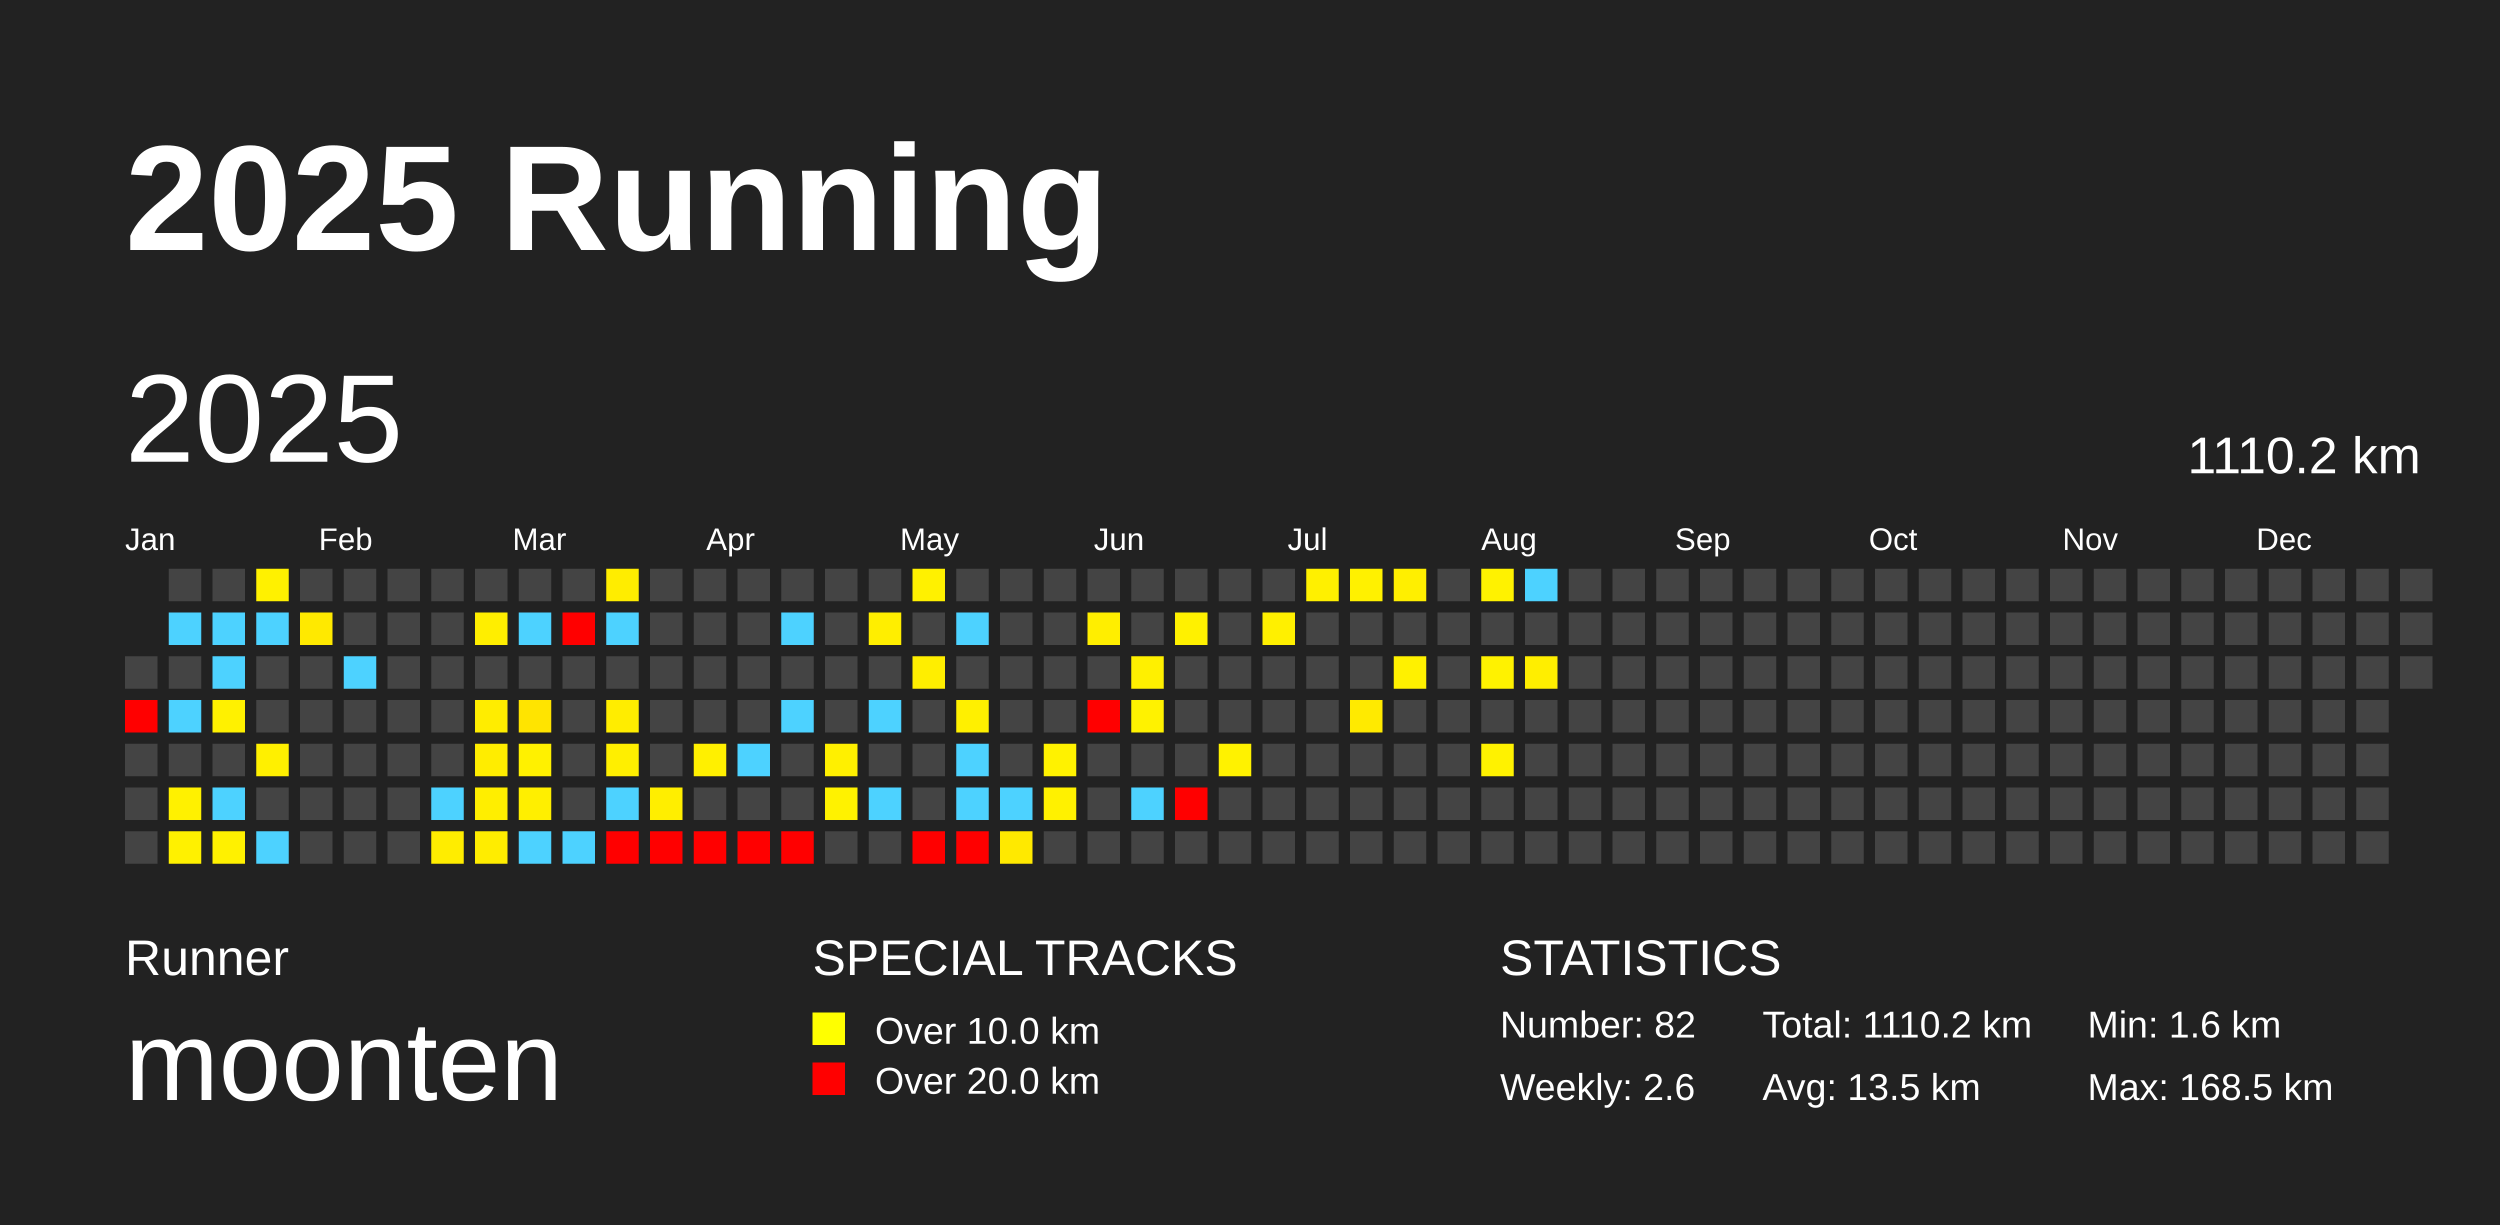
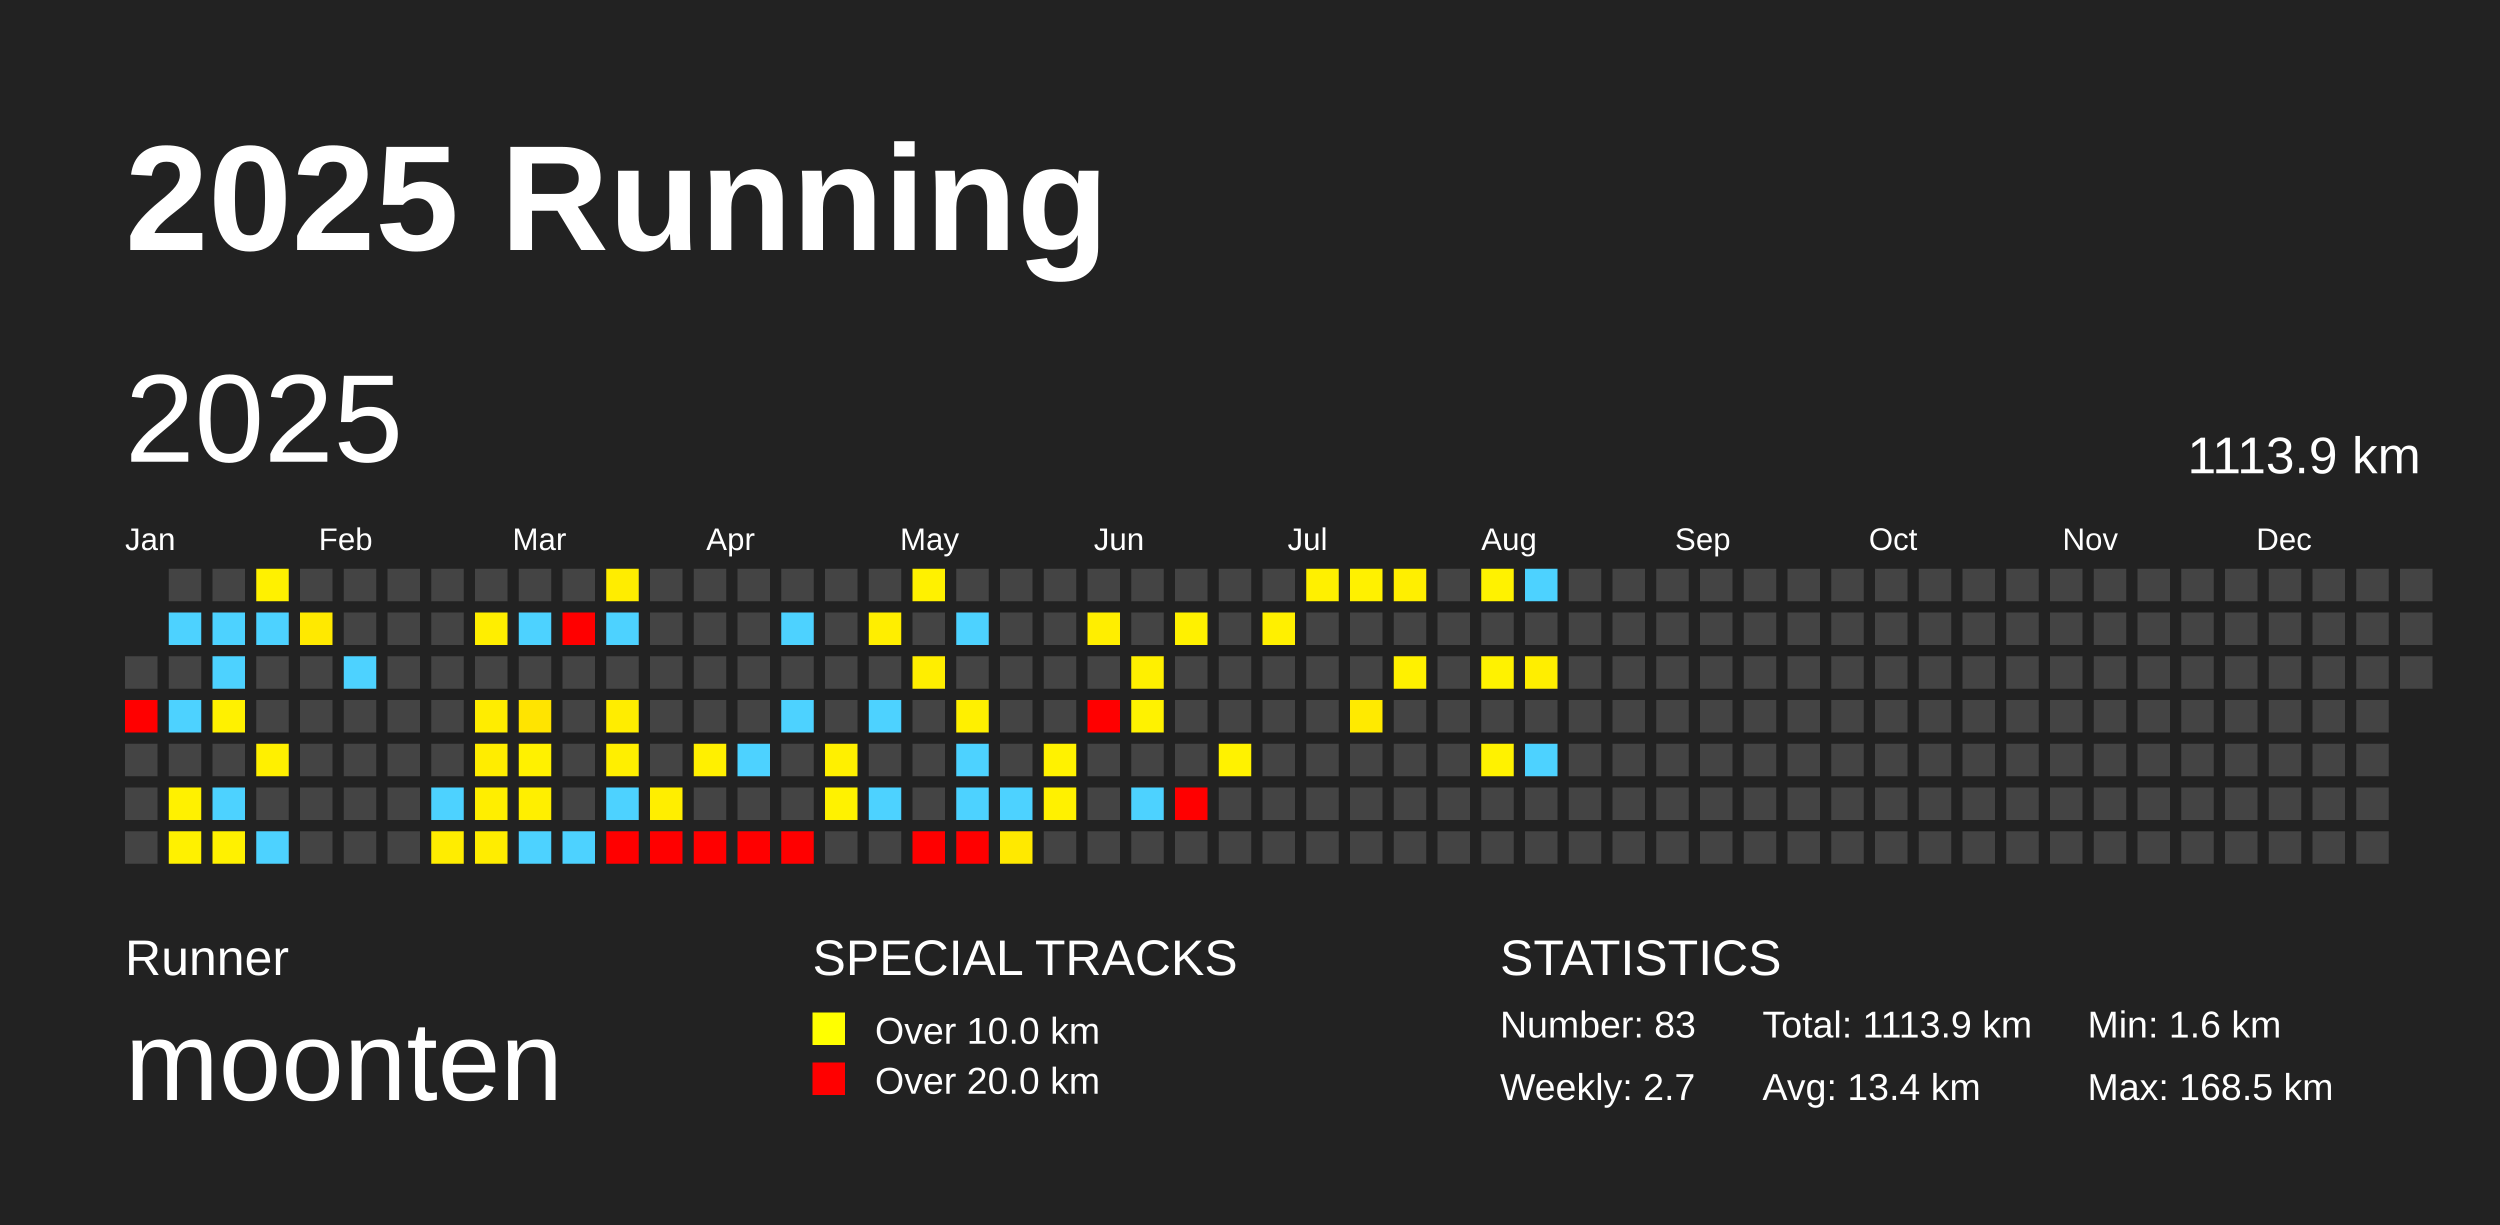
<svg xmlns="http://www.w3.org/2000/svg" baseProfile="full" height="98mm" version="1.1" viewBox="0,0,200,98" width="200mm">
  <defs />
  <rect fill="#222222" height="98" width="200" x="0" y="0" />
  <text fill="#FFFFFF" style="font-size:12px; font-family:Arial; font-weight:bold;" x="10" y="20">2025 Running</text>
  <text fill="#FFFFFF" style="font-size:4px; font-family:Arial" x="10" y="78">Runner</text>
  <text fill="#FFFFFF" style="font-size:9px; font-family:Arial" x="10" y="88">moonten</text>
  <text fill="#FFFFFF" style="font-size:4px; font-family:Arial" x="65" y="78">SPECIAL TRACKS</text>
  <rect fill="yellow" height="2.6" width="2.6" x="65" y="81" />
  <text fill="#FFFFFF" style="font-size:3px; font-family:Arial" x="70" y="83.5">Over 10.0 km</text>
  <rect fill="red" height="2.6" width="2.6" x="65" y="85" />
  <text fill="#FFFFFF" style="font-size:3px; font-family:Arial" x="70" y="87.5">Over 20.0 km</text>
  <text fill="#FFFFFF" style="font-size:4px; font-family:Arial" x="120" y="78">STATISTICS</text>
-   <text fill="#FFFFFF" style="font-size:3px; font-family:Arial" x="120" y="83">Number: 82</text>
-   <text fill="#FFFFFF" style="font-size:3px; font-family:Arial" x="120" y="88">Weekly: 2.6</text>
-   <text fill="#FFFFFF" style="font-size:3px; font-family:Arial" x="141" y="83">Total: 1110.2 km</text>
-   <text fill="#FFFFFF" style="font-size:3px; font-family:Arial" x="141" y="88">Avg: 13.5 km</text>
+   <text fill="#FFFFFF" style="font-size:3px; font-family:Arial" x="120" y="83">Number: 83</text>
+   <text fill="#FFFFFF" style="font-size:3px; font-family:Arial" x="120" y="88">Weekly: 2.7</text>
+   <text fill="#FFFFFF" style="font-size:3px; font-family:Arial" x="141" y="83">Total: 1113.9 km</text>
+   <text fill="#FFFFFF" style="font-size:3px; font-family:Arial" x="141" y="88">Avg: 13.4 km</text>
  <text fill="#FFFFFF" style="font-size:3px; font-family:Arial" x="167" y="83">Min: 1.6 km</text>
  <text fill="#FFFFFF" style="font-size:3px; font-family:Arial" x="167" y="88">Max: 168.5 km</text>
  <text dominant-baseline="hanging" fill="#FFFFFF" style="font-size:10.0px; font-family:Arial;" x="10" y="30">2025</text>
-   <text dominant-baseline="hanging" fill="#FFFFFF" style="font-size:4.125px; font-family:Arial;" x="175" y="35">1110.2 km</text>
+   <text dominant-baseline="hanging" fill="#FFFFFF" style="font-size:4.125px; font-family:Arial;" x="175" y="35">1113.9 km</text>
  <text fill="#FFFFFF" style="font-size:2.5px; font-family:Arial" x="10.0" y="44">Jan</text>
  <text fill="#FFFFFF" style="font-size:2.5px; font-family:Arial" x="25.5" y="44">Feb</text>
  <text fill="#FFFFFF" style="font-size:2.5px; font-family:Arial" x="41.0" y="44">Mar</text>
  <text fill="#FFFFFF" style="font-size:2.5px; font-family:Arial" x="56.5" y="44">Apr</text>
  <text fill="#FFFFFF" style="font-size:2.5px; font-family:Arial" x="72.0" y="44">May</text>
  <text fill="#FFFFFF" style="font-size:2.5px; font-family:Arial" x="87.5" y="44">Jun</text>
  <text fill="#FFFFFF" style="font-size:2.5px; font-family:Arial" x="103.0" y="44">Jul</text>
  <text fill="#FFFFFF" style="font-size:2.5px; font-family:Arial" x="118.5" y="44">Aug</text>
  <text fill="#FFFFFF" style="font-size:2.5px; font-family:Arial" x="134.0" y="44">Sep</text>
  <text fill="#FFFFFF" style="font-size:2.5px; font-family:Arial" x="149.5" y="44">Oct</text>
  <text fill="#FFFFFF" style="font-size:2.5px; font-family:Arial" x="165.0" y="44">Nov</text>
  <text fill="#FFFFFF" style="font-size:2.5px; font-family:Arial" x="180.5" y="44">Dec</text>
  <rect fill="#444444" height="2.6" width="2.6" x="10.0" y="52.5" />
  <rect fill="red" height="2.6" width="2.6" x="10.0" y="56.0" />
  <rect fill="#444444" height="2.6" width="2.6" x="10.0" y="59.5" />
  <rect fill="#444444" height="2.6" width="2.6" x="10.0" y="63.0" />
  <rect fill="#444444" height="2.6" width="2.6" x="10.0" y="66.5" />
  <rect fill="#444444" height="2.6" width="2.6" x="13.5" y="45.5" />
  <rect fill="#4dd2ff" height="2.6" width="2.6" x="13.5" y="49.0" />
  <rect fill="#444444" height="2.6" width="2.6" x="13.5" y="52.5" />
  <rect fill="#4dd2ff" height="2.6" width="2.6" x="13.5" y="56.0" />
  <rect fill="#444444" height="2.6" width="2.6" x="13.5" y="59.5" />
  <rect fill="#fff100" height="2.6" width="2.6" x="13.5" y="63.0" />
  <rect fill="#fff100" height="2.6" width="2.6" x="13.5" y="66.5" />
  <rect fill="#444444" height="2.6" width="2.6" x="17.0" y="45.5" />
  <rect fill="#4dd2ff" height="2.6" width="2.6" x="17.0" y="49.0" />
  <rect fill="#4dd2ff" height="2.6" width="2.6" x="17.0" y="52.5" />
  <rect fill="#fff100" height="2.6" width="2.6" x="17.0" y="56.0" />
  <rect fill="#444444" height="2.6" width="2.6" x="17.0" y="59.5" />
  <rect fill="#4dd2ff" height="2.6" width="2.6" x="17.0" y="63.0" />
  <rect fill="#fff100" height="2.6" width="2.6" x="17.0" y="66.5" />
  <rect fill="#fff100" height="2.6" width="2.6" x="20.5" y="45.5" />
  <rect fill="#4dd2ff" height="2.6" width="2.6" x="20.5" y="49.0" />
  <rect fill="#444444" height="2.6" width="2.6" x="20.5" y="52.5" />
  <rect fill="#444444" height="2.6" width="2.6" x="20.5" y="56.0" />
  <rect fill="#fff000" height="2.6" width="2.6" x="20.5" y="59.5" />
  <rect fill="#444444" height="2.6" width="2.6" x="20.5" y="63.0" />
  <rect fill="#4dd2ff" height="2.6" width="2.6" x="20.5" y="66.5" />
  <rect fill="#444444" height="2.6" width="2.6" x="24.0" y="45.5" />
  <rect fill="#ffe900" height="2.6" width="2.6" x="24.0" y="49.0" />
  <rect fill="#444444" height="2.6" width="2.6" x="24.0" y="52.5" />
  <rect fill="#444444" height="2.6" width="2.6" x="24.0" y="56.0" />
  <rect fill="#444444" height="2.6" width="2.6" x="24.0" y="59.5" />
  <rect fill="#444444" height="2.6" width="2.6" x="24.0" y="63.0" />
  <rect fill="#444444" height="2.6" width="2.6" x="24.0" y="66.5" />
  <rect fill="#444444" height="2.6" width="2.6" x="27.5" y="45.5" />
  <rect fill="#444444" height="2.6" width="2.6" x="27.5" y="49.0" />
  <rect fill="#4dd2ff" height="2.6" width="2.6" x="27.5" y="52.5" />
  <rect fill="#444444" height="2.6" width="2.6" x="27.5" y="56.0" />
  <rect fill="#444444" height="2.6" width="2.6" x="27.5" y="59.5" />
  <rect fill="#444444" height="2.6" width="2.6" x="27.5" y="63.0" />
  <rect fill="#444444" height="2.6" width="2.6" x="27.5" y="66.5" />
  <rect fill="#444444" height="2.6" width="2.6" x="31.0" y="45.5" />
  <rect fill="#444444" height="2.6" width="2.6" x="31.0" y="49.0" />
  <rect fill="#444444" height="2.6" width="2.6" x="31.0" y="52.5" />
  <rect fill="#444444" height="2.6" width="2.6" x="31.0" y="56.0" />
  <rect fill="#444444" height="2.6" width="2.6" x="31.0" y="59.5" />
  <rect fill="#444444" height="2.6" width="2.6" x="31.0" y="63.0" />
  <rect fill="#444444" height="2.6" width="2.6" x="31.0" y="66.5" />
  <rect fill="#444444" height="2.6" width="2.6" x="34.5" y="45.5" />
  <rect fill="#444444" height="2.6" width="2.6" x="34.5" y="49.0" />
  <rect fill="#444444" height="2.6" width="2.6" x="34.5" y="52.5" />
  <rect fill="#444444" height="2.6" width="2.6" x="34.5" y="56.0" />
  <rect fill="#444444" height="2.6" width="2.6" x="34.5" y="59.5" />
  <rect fill="#4dd2ff" height="2.6" width="2.6" x="34.5" y="63.0" />
  <rect fill="#ffed00" height="2.6" width="2.6" x="34.5" y="66.5" />
  <rect fill="#444444" height="2.6" width="2.6" x="38.0" y="45.5" />
  <rect fill="#ffee00" height="2.6" width="2.6" x="38.0" y="49.0" />
  <rect fill="#444444" height="2.6" width="2.6" x="38.0" y="52.5" />
  <rect fill="#ffed00" height="2.6" width="2.6" x="38.0" y="56.0" />
  <rect fill="#ffed00" height="2.6" width="2.6" x="38.0" y="59.5" />
  <rect fill="#ffee00" height="2.6" width="2.6" x="38.0" y="63.0" />
  <rect fill="#ffed00" height="2.6" width="2.6" x="38.0" y="66.5" />
  <rect fill="#444444" height="2.6" width="2.6" x="41.5" y="45.5" />
  <rect fill="#4dd2ff" height="2.6" width="2.6" x="41.5" y="49.0" />
  <rect fill="#444444" height="2.6" width="2.6" x="41.5" y="52.5" />
  <rect fill="#ffe400" height="2.6" width="2.6" x="41.5" y="56.0" />
  <rect fill="#fff100" height="2.6" width="2.6" x="41.5" y="59.5" />
  <rect fill="#ffef00" height="2.6" width="2.6" x="41.5" y="63.0" />
  <rect fill="#4dd2ff" height="2.6" width="2.6" x="41.5" y="66.5" />
  <rect fill="#444444" height="2.6" width="2.6" x="45.0" y="45.5" />
  <rect fill="red" height="2.6" width="2.6" x="45.0" y="49.0" />
  <rect fill="#444444" height="2.6" width="2.6" x="45.0" y="52.5" />
  <rect fill="#444444" height="2.6" width="2.6" x="45.0" y="56.0" />
  <rect fill="#444444" height="2.6" width="2.6" x="45.0" y="59.5" />
  <rect fill="#444444" height="2.6" width="2.6" x="45.0" y="63.0" />
  <rect fill="#4dd2ff" height="2.6" width="2.6" x="45.0" y="66.5" />
  <rect fill="#ffed00" height="2.6" width="2.6" x="48.5" y="45.5" />
  <rect fill="#4dd2ff" height="2.6" width="2.6" x="48.5" y="49.0" />
  <rect fill="#444444" height="2.6" width="2.6" x="48.5" y="52.5" />
  <rect fill="#ffed00" height="2.6" width="2.6" x="48.5" y="56.0" />
  <rect fill="#ffef00" height="2.6" width="2.6" x="48.5" y="59.5" />
  <rect fill="#4dd2ff" height="2.6" width="2.6" x="48.5" y="63.0" />
  <rect fill="red" height="2.6" width="2.6" x="48.5" y="66.5" />
  <rect fill="#444444" height="2.6" width="2.6" x="52.0" y="45.5" />
  <rect fill="#444444" height="2.6" width="2.6" x="52.0" y="49.0" />
  <rect fill="#444444" height="2.6" width="2.6" x="52.0" y="52.5" />
  <rect fill="#444444" height="2.6" width="2.6" x="52.0" y="56.0" />
  <rect fill="#444444" height="2.6" width="2.6" x="52.0" y="59.5" />
  <rect fill="#ffee00" height="2.6" width="2.6" x="52.0" y="63.0" />
  <rect fill="red" height="2.6" width="2.6" x="52.0" y="66.5" />
  <rect fill="#444444" height="2.6" width="2.6" x="55.5" y="45.5" />
  <rect fill="#444444" height="2.6" width="2.6" x="55.5" y="49.0" />
  <rect fill="#444444" height="2.6" width="2.6" x="55.5" y="52.5" />
  <rect fill="#444444" height="2.6" width="2.6" x="55.5" y="56.0" />
  <rect fill="#fff000" height="2.6" width="2.6" x="55.5" y="59.5" />
  <rect fill="#444444" height="2.6" width="2.6" x="55.5" y="63.0" />
  <rect fill="red" height="2.6" width="2.6" x="55.5" y="66.5" />
  <rect fill="#444444" height="2.6" width="2.6" x="59.0" y="45.5" />
  <rect fill="#444444" height="2.6" width="2.6" x="59.0" y="49.0" />
  <rect fill="#444444" height="2.6" width="2.6" x="59.0" y="52.5" />
  <rect fill="#444444" height="2.6" width="2.6" x="59.0" y="56.0" />
  <rect fill="#4dd2ff" height="2.6" width="2.6" x="59.0" y="59.5" />
  <rect fill="#444444" height="2.6" width="2.6" x="59.0" y="63.0" />
  <rect fill="red" height="2.6" width="2.6" x="59.0" y="66.5" />
  <rect fill="#444444" height="2.6" width="2.6" x="62.5" y="45.5" />
  <rect fill="#4dd2ff" height="2.6" width="2.6" x="62.5" y="49.0" />
  <rect fill="#444444" height="2.6" width="2.6" x="62.5" y="52.5" />
  <rect fill="#4dd2ff" height="2.6" width="2.6" x="62.5" y="56.0" />
  <rect fill="#444444" height="2.6" width="2.6" x="62.5" y="59.5" />
  <rect fill="#444444" height="2.6" width="2.6" x="62.5" y="63.0" />
  <rect fill="red" height="2.6" width="2.6" x="62.5" y="66.5" />
  <rect fill="#444444" height="2.6" width="2.6" x="66.0" y="45.5" />
  <rect fill="#444444" height="2.6" width="2.6" x="66.0" y="49.0" />
  <rect fill="#444444" height="2.6" width="2.6" x="66.0" y="52.5" />
  <rect fill="#444444" height="2.6" width="2.6" x="66.0" y="56.0" />
  <rect fill="#fff000" height="2.6" width="2.6" x="66.0" y="59.5" />
  <rect fill="#fff200" height="2.6" width="2.6" x="66.0" y="63.0" />
  <rect fill="#444444" height="2.6" width="2.6" x="66.0" y="66.5" />
  <rect fill="#444444" height="2.6" width="2.6" x="69.5" y="45.5" />
  <rect fill="#ffee00" height="2.6" width="2.6" x="69.5" y="49.0" />
  <rect fill="#444444" height="2.6" width="2.6" x="69.5" y="52.5" />
  <rect fill="#4dd2ff" height="2.6" width="2.6" x="69.5" y="56.0" />
  <rect fill="#444444" height="2.6" width="2.6" x="69.5" y="59.5" />
  <rect fill="#4dd2ff" height="2.6" width="2.6" x="69.5" y="63.0" />
  <rect fill="#444444" height="2.6" width="2.6" x="69.5" y="66.5" />
  <rect fill="#fff100" height="2.6" width="2.6" x="73.0" y="45.5" />
  <rect fill="#444444" height="2.6" width="2.6" x="73.0" y="49.0" />
  <rect fill="#ffee00" height="2.6" width="2.6" x="73.0" y="52.5" />
  <rect fill="#444444" height="2.6" width="2.6" x="73.0" y="56.0" />
  <rect fill="#444444" height="2.6" width="2.6" x="73.0" y="59.5" />
  <rect fill="#444444" height="2.6" width="2.6" x="73.0" y="63.0" />
  <rect fill="red" height="2.6" width="2.6" x="73.0" y="66.5" />
  <rect fill="#444444" height="2.6" width="2.6" x="76.5" y="45.5" />
  <rect fill="#4dd2ff" height="2.6" width="2.6" x="76.5" y="49.0" />
  <rect fill="#444444" height="2.6" width="2.6" x="76.5" y="52.5" />
  <rect fill="#fff000" height="2.6" width="2.6" x="76.5" y="56.0" />
  <rect fill="#4dd2ff" height="2.6" width="2.6" x="76.5" y="59.5" />
  <rect fill="#4dd2ff" height="2.6" width="2.6" x="76.5" y="63.0" />
  <rect fill="red" height="2.6" width="2.6" x="76.5" y="66.5" />
  <rect fill="#444444" height="2.6" width="2.6" x="80.0" y="45.5" />
  <rect fill="#444444" height="2.6" width="2.6" x="80.0" y="49.0" />
  <rect fill="#444444" height="2.6" width="2.6" x="80.0" y="52.5" />
  <rect fill="#444444" height="2.6" width="2.6" x="80.0" y="56.0" />
  <rect fill="#444444" height="2.6" width="2.6" x="80.0" y="59.5" />
  <rect fill="#4dd2ff" height="2.6" width="2.6" x="80.0" y="63.0" />
  <rect fill="#ffe900" height="2.6" width="2.6" x="80.0" y="66.5" />
  <rect fill="#444444" height="2.6" width="2.6" x="83.5" y="45.5" />
  <rect fill="#444444" height="2.6" width="2.6" x="83.5" y="49.0" />
  <rect fill="#444444" height="2.6" width="2.6" x="83.5" y="52.5" />
  <rect fill="#444444" height="2.6" width="2.6" x="83.5" y="56.0" />
  <rect fill="#fff200" height="2.6" width="2.6" x="83.5" y="59.5" />
  <rect fill="#fff100" height="2.6" width="2.6" x="83.5" y="63.0" />
  <rect fill="#444444" height="2.6" width="2.6" x="83.5" y="66.5" />
  <rect fill="#444444" height="2.6" width="2.6" x="87.0" y="45.5" />
  <rect fill="#ffee00" height="2.6" width="2.6" x="87.0" y="49.0" />
  <rect fill="#444444" height="2.6" width="2.6" x="87.0" y="52.5" />
  <rect fill="red" height="2.6" width="2.6" x="87.0" y="56.0" />
  <rect fill="#444444" height="2.6" width="2.6" x="87.0" y="59.5" />
  <rect fill="#444444" height="2.6" width="2.6" x="87.0" y="63.0" />
  <rect fill="#444444" height="2.6" width="2.6" x="87.0" y="66.5" />
  <rect fill="#444444" height="2.6" width="2.6" x="90.5" y="45.5" />
  <rect fill="#444444" height="2.6" width="2.6" x="90.5" y="49.0" />
  <rect fill="#fff000" height="2.6" width="2.6" x="90.5" y="52.5" />
  <rect fill="#fff200" height="2.6" width="2.6" x="90.5" y="56.0" />
  <rect fill="#444444" height="2.6" width="2.6" x="90.5" y="59.5" />
  <rect fill="#4dd2ff" height="2.6" width="2.6" x="90.5" y="63.0" />
  <rect fill="#444444" height="2.6" width="2.6" x="90.5" y="66.5" />
  <rect fill="#444444" height="2.6" width="2.6" x="94.0" y="45.5" />
  <rect fill="#fff100" height="2.6" width="2.6" x="94.0" y="49.0" />
  <rect fill="#444444" height="2.6" width="2.6" x="94.0" y="52.5" />
  <rect fill="#444444" height="2.6" width="2.6" x="94.0" y="56.0" />
  <rect fill="#444444" height="2.6" width="2.6" x="94.0" y="59.5" />
  <rect fill="red" height="2.6" width="2.6" x="94.0" y="63.0" />
  <rect fill="#444444" height="2.6" width="2.6" x="94.0" y="66.5" />
  <rect fill="#444444" height="2.6" width="2.6" x="97.5" y="45.5" />
  <rect fill="#444444" height="2.6" width="2.6" x="97.5" y="49.0" />
  <rect fill="#444444" height="2.6" width="2.6" x="97.5" y="52.5" />
  <rect fill="#444444" height="2.6" width="2.6" x="97.5" y="56.0" />
  <rect fill="#fff200" height="2.6" width="2.6" x="97.5" y="59.5" />
  <rect fill="#444444" height="2.6" width="2.6" x="97.5" y="63.0" />
  <rect fill="#444444" height="2.6" width="2.6" x="97.5" y="66.5" />
  <rect fill="#444444" height="2.6" width="2.6" x="101.0" y="45.5" />
  <rect fill="#fff000" height="2.6" width="2.6" x="101.0" y="49.0" />
  <rect fill="#444444" height="2.6" width="2.6" x="101.0" y="52.5" />
  <rect fill="#444444" height="2.6" width="2.6" x="101.0" y="56.0" />
  <rect fill="#444444" height="2.6" width="2.6" x="101.0" y="59.5" />
  <rect fill="#444444" height="2.6" width="2.6" x="101.0" y="63.0" />
  <rect fill="#444444" height="2.6" width="2.6" x="101.0" y="66.5" />
  <rect fill="#fff000" height="2.6" width="2.6" x="104.5" y="45.5" />
  <rect fill="#444444" height="2.6" width="2.6" x="104.5" y="49.0" />
  <rect fill="#444444" height="2.6" width="2.6" x="104.5" y="52.5" />
  <rect fill="#444444" height="2.6" width="2.6" x="104.5" y="56.0" />
  <rect fill="#444444" height="2.6" width="2.6" x="104.5" y="59.5" />
  <rect fill="#444444" height="2.6" width="2.6" x="104.5" y="63.0" />
  <rect fill="#444444" height="2.6" width="2.6" x="104.5" y="66.5" />
  <rect fill="#fff100" height="2.6" width="2.6" x="108.0" y="45.5" />
  <rect fill="#444444" height="2.6" width="2.6" x="108.0" y="49.0" />
  <rect fill="#444444" height="2.6" width="2.6" x="108.0" y="52.5" />
  <rect fill="#ffea00" height="2.6" width="2.6" x="108.0" y="56.0" />
  <rect fill="#444444" height="2.6" width="2.6" x="108.0" y="59.5" />
  <rect fill="#444444" height="2.6" width="2.6" x="108.0" y="63.0" />
  <rect fill="#444444" height="2.6" width="2.6" x="108.0" y="66.5" />
  <rect fill="#ffef00" height="2.6" width="2.6" x="111.5" y="45.5" />
  <rect fill="#444444" height="2.6" width="2.6" x="111.5" y="49.0" />
  <rect fill="#fff100" height="2.6" width="2.6" x="111.5" y="52.5" />
  <rect fill="#444444" height="2.6" width="2.6" x="111.5" y="56.0" />
  <rect fill="#444444" height="2.6" width="2.6" x="111.5" y="59.5" />
  <rect fill="#444444" height="2.6" width="2.6" x="111.5" y="63.0" />
  <rect fill="#444444" height="2.6" width="2.6" x="111.5" y="66.5" />
  <rect fill="#444444" height="2.6" width="2.6" x="115.0" y="45.5" />
  <rect fill="#444444" height="2.6" width="2.6" x="115.0" y="49.0" />
  <rect fill="#444444" height="2.6" width="2.6" x="115.0" y="52.5" />
  <rect fill="#444444" height="2.6" width="2.6" x="115.0" y="56.0" />
  <rect fill="#444444" height="2.6" width="2.6" x="115.0" y="59.5" />
  <rect fill="#444444" height="2.6" width="2.6" x="115.0" y="63.0" />
  <rect fill="#444444" height="2.6" width="2.6" x="115.0" y="66.5" />
  <rect fill="#fff200" height="2.6" width="2.6" x="118.5" y="45.5" />
  <rect fill="#444444" height="2.6" width="2.6" x="118.5" y="49.0" />
  <rect fill="#fff200" height="2.6" width="2.6" x="118.5" y="52.5" />
  <rect fill="#444444" height="2.6" width="2.6" x="118.5" y="56.0" />
  <rect fill="#fff200" height="2.6" width="2.6" x="118.5" y="59.5" />
  <rect fill="#444444" height="2.6" width="2.6" x="118.5" y="63.0" />
  <rect fill="#444444" height="2.6" width="2.6" x="118.5" y="66.5" />
  <rect fill="#4dd2ff" height="2.6" width="2.6" x="122.0" y="45.5" />
  <rect fill="#444444" height="2.6" width="2.6" x="122.0" y="49.0" />
  <rect fill="#ffee00" height="2.6" width="2.6" x="122.0" y="52.5" />
  <rect fill="#444444" height="2.6" width="2.6" x="122.0" y="56.0" />
-   <rect fill="#444444" height="2.6" width="2.6" x="122.0" y="59.5" />
+   <rect fill="#4dd2ff" height="2.6" width="2.6" x="122.0" y="59.5" />
  <rect fill="#444444" height="2.6" width="2.6" x="122.0" y="63.0" />
  <rect fill="#444444" height="2.6" width="2.6" x="122.0" y="66.5" />
  <rect fill="#444444" height="2.6" width="2.6" x="125.5" y="45.5" />
  <rect fill="#444444" height="2.6" width="2.6" x="125.5" y="49.0" />
  <rect fill="#444444" height="2.6" width="2.6" x="125.5" y="52.5" />
  <rect fill="#444444" height="2.6" width="2.6" x="125.5" y="56.0" />
  <rect fill="#444444" height="2.6" width="2.6" x="125.5" y="59.5" />
  <rect fill="#444444" height="2.6" width="2.6" x="125.5" y="63.0" />
  <rect fill="#444444" height="2.6" width="2.6" x="125.5" y="66.5" />
  <rect fill="#444444" height="2.6" width="2.6" x="129.0" y="45.5" />
  <rect fill="#444444" height="2.6" width="2.6" x="129.0" y="49.0" />
  <rect fill="#444444" height="2.6" width="2.6" x="129.0" y="52.5" />
  <rect fill="#444444" height="2.6" width="2.6" x="129.0" y="56.0" />
  <rect fill="#444444" height="2.6" width="2.6" x="129.0" y="59.5" />
  <rect fill="#444444" height="2.6" width="2.6" x="129.0" y="63.0" />
  <rect fill="#444444" height="2.6" width="2.6" x="129.0" y="66.5" />
  <rect fill="#444444" height="2.6" width="2.6" x="132.5" y="45.5" />
  <rect fill="#444444" height="2.6" width="2.6" x="132.5" y="49.0" />
  <rect fill="#444444" height="2.6" width="2.6" x="132.5" y="52.5" />
  <rect fill="#444444" height="2.6" width="2.6" x="132.5" y="56.0" />
  <rect fill="#444444" height="2.6" width="2.6" x="132.5" y="59.5" />
  <rect fill="#444444" height="2.6" width="2.6" x="132.5" y="63.0" />
  <rect fill="#444444" height="2.6" width="2.6" x="132.5" y="66.5" />
  <rect fill="#444444" height="2.6" width="2.6" x="136.0" y="45.5" />
  <rect fill="#444444" height="2.6" width="2.6" x="136.0" y="49.0" />
  <rect fill="#444444" height="2.6" width="2.6" x="136.0" y="52.5" />
  <rect fill="#444444" height="2.6" width="2.6" x="136.0" y="56.0" />
  <rect fill="#444444" height="2.6" width="2.6" x="136.0" y="59.5" />
  <rect fill="#444444" height="2.6" width="2.6" x="136.0" y="63.0" />
  <rect fill="#444444" height="2.6" width="2.6" x="136.0" y="66.5" />
  <rect fill="#444444" height="2.6" width="2.6" x="139.5" y="45.5" />
  <rect fill="#444444" height="2.6" width="2.6" x="139.5" y="49.0" />
  <rect fill="#444444" height="2.6" width="2.6" x="139.5" y="52.5" />
  <rect fill="#444444" height="2.6" width="2.6" x="139.5" y="56.0" />
  <rect fill="#444444" height="2.6" width="2.6" x="139.5" y="59.5" />
  <rect fill="#444444" height="2.6" width="2.6" x="139.5" y="63.0" />
  <rect fill="#444444" height="2.6" width="2.6" x="139.5" y="66.5" />
  <rect fill="#444444" height="2.6" width="2.6" x="143.0" y="45.5" />
  <rect fill="#444444" height="2.6" width="2.6" x="143.0" y="49.0" />
  <rect fill="#444444" height="2.6" width="2.6" x="143.0" y="52.5" />
  <rect fill="#444444" height="2.6" width="2.6" x="143.0" y="56.0" />
  <rect fill="#444444" height="2.6" width="2.6" x="143.0" y="59.5" />
  <rect fill="#444444" height="2.6" width="2.6" x="143.0" y="63.0" />
  <rect fill="#444444" height="2.6" width="2.6" x="143.0" y="66.5" />
  <rect fill="#444444" height="2.6" width="2.6" x="146.5" y="45.5" />
  <rect fill="#444444" height="2.6" width="2.6" x="146.5" y="49.0" />
  <rect fill="#444444" height="2.6" width="2.6" x="146.5" y="52.5" />
  <rect fill="#444444" height="2.6" width="2.6" x="146.5" y="56.0" />
  <rect fill="#444444" height="2.6" width="2.6" x="146.5" y="59.5" />
  <rect fill="#444444" height="2.6" width="2.6" x="146.5" y="63.0" />
  <rect fill="#444444" height="2.6" width="2.6" x="146.5" y="66.5" />
  <rect fill="#444444" height="2.6" width="2.6" x="150.0" y="45.5" />
  <rect fill="#444444" height="2.6" width="2.6" x="150.0" y="49.0" />
  <rect fill="#444444" height="2.6" width="2.6" x="150.0" y="52.5" />
  <rect fill="#444444" height="2.6" width="2.6" x="150.0" y="56.0" />
  <rect fill="#444444" height="2.6" width="2.6" x="150.0" y="59.5" />
  <rect fill="#444444" height="2.6" width="2.6" x="150.0" y="63.0" />
  <rect fill="#444444" height="2.6" width="2.6" x="150.0" y="66.5" />
  <rect fill="#444444" height="2.6" width="2.6" x="153.5" y="45.5" />
  <rect fill="#444444" height="2.6" width="2.6" x="153.5" y="49.0" />
  <rect fill="#444444" height="2.6" width="2.6" x="153.5" y="52.5" />
  <rect fill="#444444" height="2.6" width="2.6" x="153.5" y="56.0" />
  <rect fill="#444444" height="2.6" width="2.6" x="153.5" y="59.5" />
  <rect fill="#444444" height="2.6" width="2.6" x="153.5" y="63.0" />
  <rect fill="#444444" height="2.6" width="2.6" x="153.5" y="66.5" />
  <rect fill="#444444" height="2.6" width="2.6" x="157.0" y="45.5" />
  <rect fill="#444444" height="2.6" width="2.6" x="157.0" y="49.0" />
  <rect fill="#444444" height="2.6" width="2.6" x="157.0" y="52.5" />
  <rect fill="#444444" height="2.6" width="2.6" x="157.0" y="56.0" />
  <rect fill="#444444" height="2.6" width="2.6" x="157.0" y="59.5" />
  <rect fill="#444444" height="2.6" width="2.6" x="157.0" y="63.0" />
  <rect fill="#444444" height="2.6" width="2.6" x="157.0" y="66.5" />
  <rect fill="#444444" height="2.6" width="2.6" x="160.5" y="45.5" />
  <rect fill="#444444" height="2.6" width="2.6" x="160.5" y="49.0" />
  <rect fill="#444444" height="2.6" width="2.6" x="160.5" y="52.5" />
  <rect fill="#444444" height="2.6" width="2.6" x="160.5" y="56.0" />
  <rect fill="#444444" height="2.6" width="2.6" x="160.5" y="59.5" />
  <rect fill="#444444" height="2.6" width="2.6" x="160.5" y="63.0" />
  <rect fill="#444444" height="2.6" width="2.6" x="160.5" y="66.5" />
  <rect fill="#444444" height="2.6" width="2.6" x="164.0" y="45.5" />
  <rect fill="#444444" height="2.6" width="2.6" x="164.0" y="49.0" />
  <rect fill="#444444" height="2.6" width="2.6" x="164.0" y="52.5" />
  <rect fill="#444444" height="2.6" width="2.6" x="164.0" y="56.0" />
  <rect fill="#444444" height="2.6" width="2.6" x="164.0" y="59.5" />
  <rect fill="#444444" height="2.6" width="2.6" x="164.0" y="63.0" />
  <rect fill="#444444" height="2.6" width="2.6" x="164.0" y="66.5" />
  <rect fill="#444444" height="2.6" width="2.6" x="167.5" y="45.5" />
  <rect fill="#444444" height="2.6" width="2.6" x="167.5" y="49.0" />
  <rect fill="#444444" height="2.6" width="2.6" x="167.5" y="52.5" />
  <rect fill="#444444" height="2.6" width="2.6" x="167.5" y="56.0" />
  <rect fill="#444444" height="2.6" width="2.6" x="167.5" y="59.5" />
  <rect fill="#444444" height="2.6" width="2.6" x="167.5" y="63.0" />
  <rect fill="#444444" height="2.6" width="2.6" x="167.5" y="66.5" />
  <rect fill="#444444" height="2.6" width="2.6" x="171.0" y="45.5" />
  <rect fill="#444444" height="2.6" width="2.6" x="171.0" y="49.0" />
  <rect fill="#444444" height="2.6" width="2.6" x="171.0" y="52.5" />
  <rect fill="#444444" height="2.6" width="2.6" x="171.0" y="56.0" />
  <rect fill="#444444" height="2.6" width="2.6" x="171.0" y="59.5" />
  <rect fill="#444444" height="2.6" width="2.6" x="171.0" y="63.0" />
  <rect fill="#444444" height="2.6" width="2.6" x="171.0" y="66.5" />
  <rect fill="#444444" height="2.6" width="2.6" x="174.5" y="45.5" />
  <rect fill="#444444" height="2.6" width="2.6" x="174.5" y="49.0" />
  <rect fill="#444444" height="2.6" width="2.6" x="174.5" y="52.5" />
  <rect fill="#444444" height="2.6" width="2.6" x="174.5" y="56.0" />
  <rect fill="#444444" height="2.6" width="2.6" x="174.5" y="59.5" />
  <rect fill="#444444" height="2.6" width="2.6" x="174.5" y="63.0" />
  <rect fill="#444444" height="2.6" width="2.6" x="174.5" y="66.5" />
  <rect fill="#444444" height="2.6" width="2.6" x="178.0" y="45.5" />
  <rect fill="#444444" height="2.6" width="2.6" x="178.0" y="49.0" />
  <rect fill="#444444" height="2.6" width="2.6" x="178.0" y="52.5" />
  <rect fill="#444444" height="2.6" width="2.6" x="178.0" y="56.0" />
  <rect fill="#444444" height="2.6" width="2.6" x="178.0" y="59.5" />
  <rect fill="#444444" height="2.6" width="2.6" x="178.0" y="63.0" />
  <rect fill="#444444" height="2.6" width="2.6" x="178.0" y="66.5" />
  <rect fill="#444444" height="2.6" width="2.6" x="181.5" y="45.5" />
  <rect fill="#444444" height="2.6" width="2.6" x="181.5" y="49.0" />
  <rect fill="#444444" height="2.6" width="2.6" x="181.5" y="52.5" />
  <rect fill="#444444" height="2.6" width="2.6" x="181.5" y="56.0" />
  <rect fill="#444444" height="2.6" width="2.6" x="181.5" y="59.5" />
  <rect fill="#444444" height="2.6" width="2.6" x="181.5" y="63.0" />
  <rect fill="#444444" height="2.6" width="2.6" x="181.5" y="66.5" />
  <rect fill="#444444" height="2.6" width="2.6" x="185.0" y="45.5" />
  <rect fill="#444444" height="2.6" width="2.6" x="185.0" y="49.0" />
  <rect fill="#444444" height="2.6" width="2.6" x="185.0" y="52.5" />
  <rect fill="#444444" height="2.6" width="2.6" x="185.0" y="56.0" />
  <rect fill="#444444" height="2.6" width="2.6" x="185.0" y="59.5" />
  <rect fill="#444444" height="2.6" width="2.6" x="185.0" y="63.0" />
  <rect fill="#444444" height="2.6" width="2.6" x="185.0" y="66.5" />
  <rect fill="#444444" height="2.6" width="2.6" x="188.5" y="45.5" />
  <rect fill="#444444" height="2.6" width="2.6" x="188.5" y="49.0" />
  <rect fill="#444444" height="2.6" width="2.6" x="188.5" y="52.5" />
  <rect fill="#444444" height="2.6" width="2.6" x="188.5" y="56.0" />
  <rect fill="#444444" height="2.6" width="2.6" x="188.5" y="59.5" />
  <rect fill="#444444" height="2.6" width="2.6" x="188.5" y="63.0" />
  <rect fill="#444444" height="2.6" width="2.6" x="188.5" y="66.5" />
  <rect fill="#444444" height="2.6" width="2.6" x="192.0" y="45.5" />
  <rect fill="#444444" height="2.6" width="2.6" x="192.0" y="49.0" />
  <rect fill="#444444" height="2.6" width="2.6" x="192.0" y="52.5" />
</svg>
